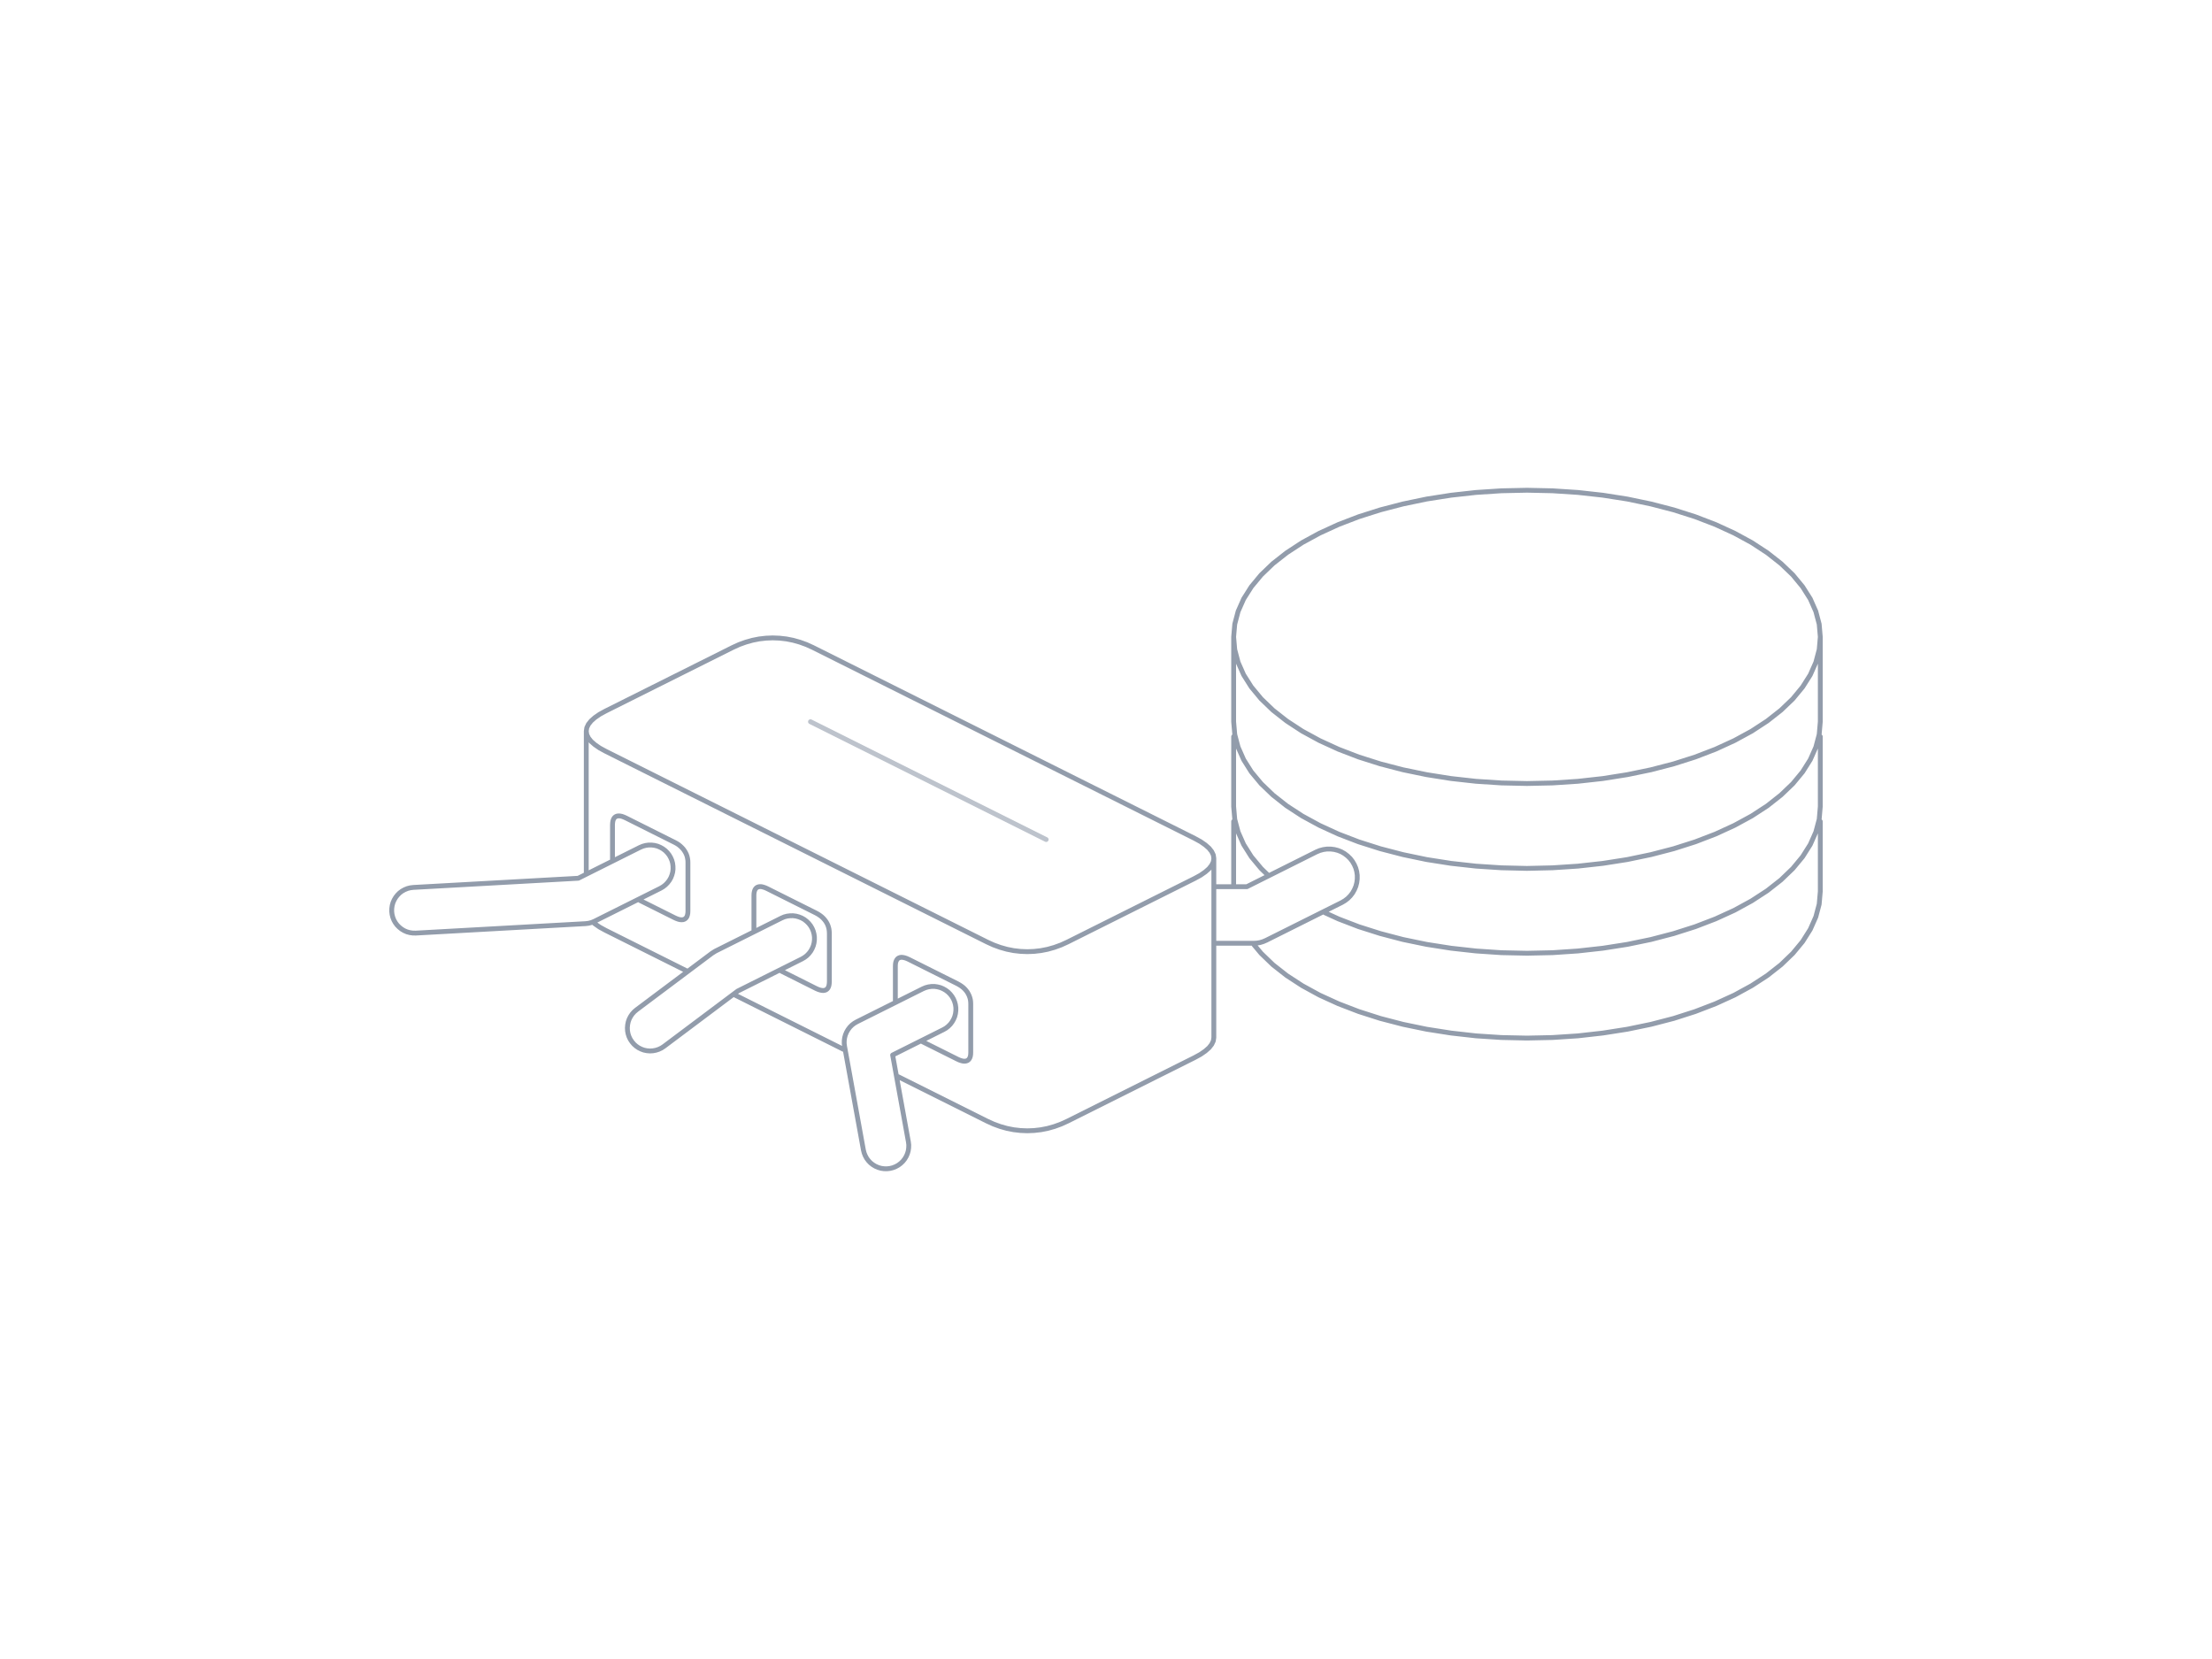
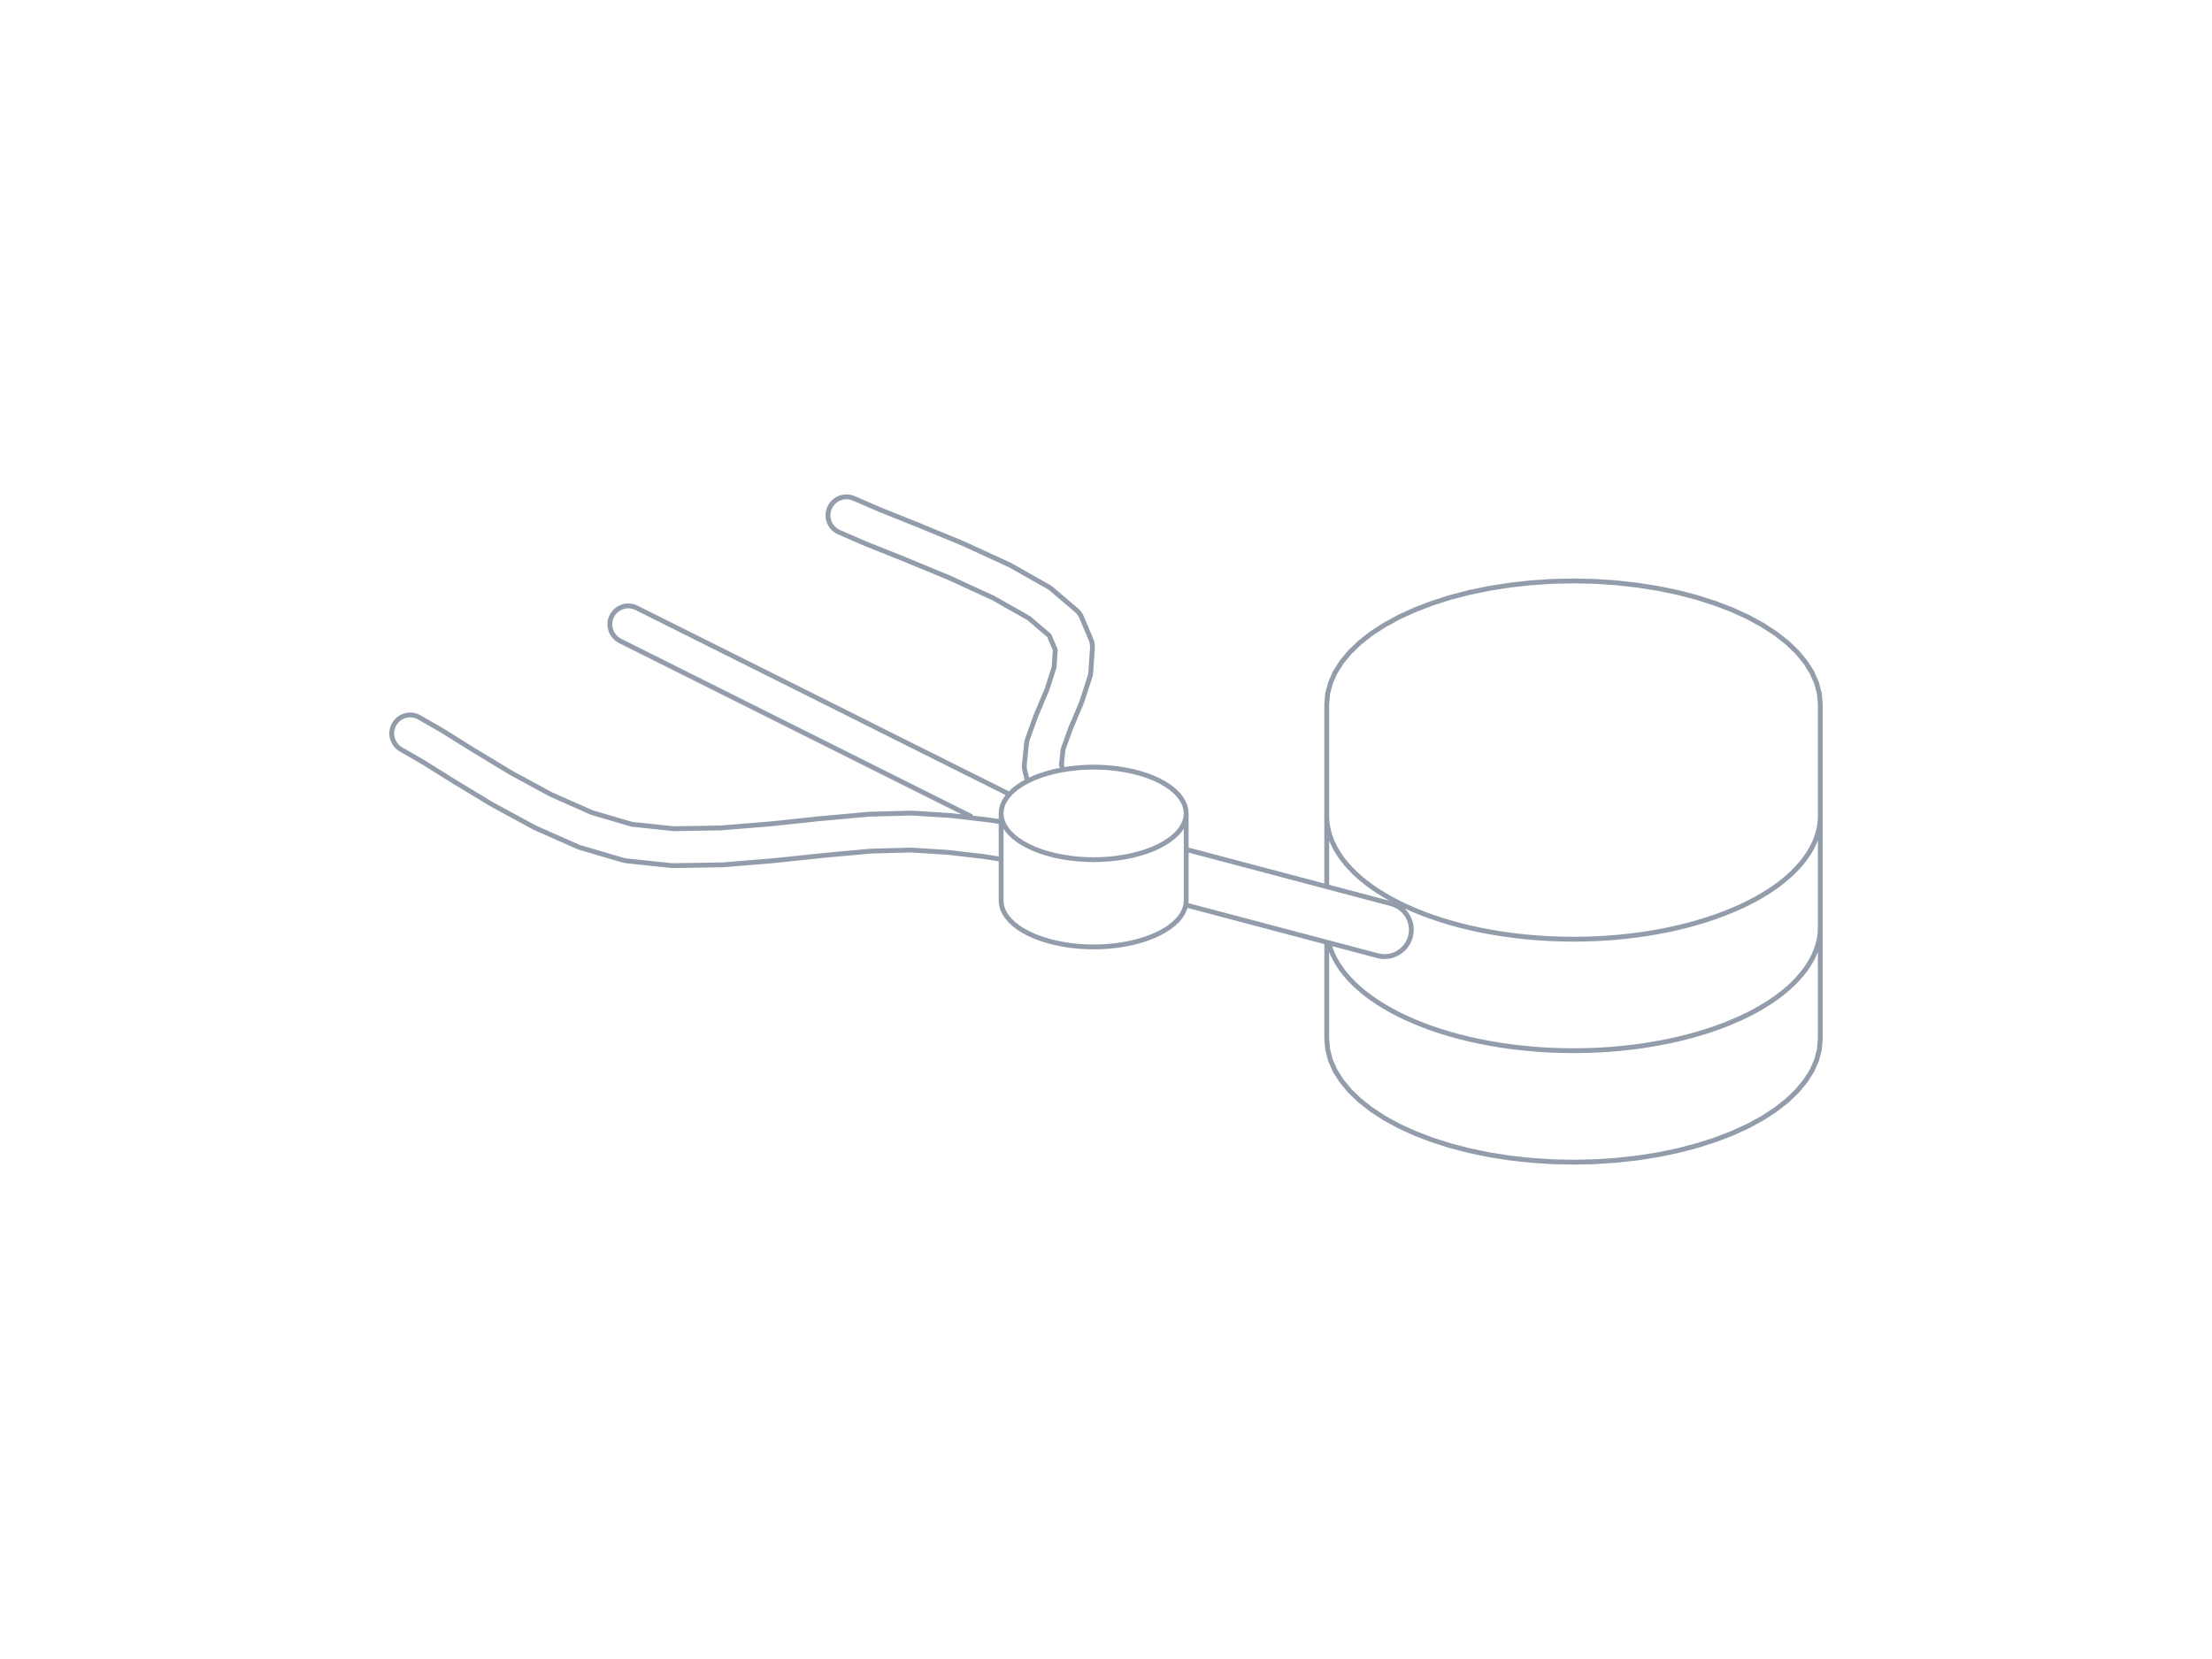
<svg xmlns="http://www.w3.org/2000/svg" viewBox="0 0 480 360" role="img" color="#8792a2" fill="none" stroke="currentColor" stroke-width="1.05" stroke-linecap="round" stroke-linejoin="round">
-   <path vector-effect="non-scaling-stroke" stroke-opacity=".55" d="M175.87,156.61 227.02,182.18" />
-   <path vector-effect="non-scaling-stroke" stroke-opacity=".9" d="M267.70,178.25 267.70,192.06 M272.13,205.04 273.67,206.88 276.23,209.35 279.21,211.69 282.59,213.89 286.34,215.94 290.44,217.81 294.84,219.50 299.53,221.00 304.45,222.28 309.58,223.34 314.88,224.17 320.30,224.78 325.80,225.14 331.35,225.26 336.90,225.14 342.40,224.78 347.82,224.17 353.12,223.34 358.25,222.28 363.18,221.00 367.86,219.50 372.26,217.81 376.36,215.94 380.11,213.89 383.49,211.69 386.47,209.35 389.04,206.88 391.16,204.32 392.83,201.67 394.03,198.96 394.76,196.21 395.00,193.43 395.00,178.25 M267.70,159.84 267.70,175.02 267.94,177.80 268.67,180.55 269.87,183.26 271.54,185.91 273.67,188.47 275.03,189.79 M287.51,198.06 290.44,199.40 294.84,201.09 299.53,202.58 304.45,203.87 309.58,204.93 314.88,205.76 320.30,206.36 325.80,206.73 331.35,206.85 336.90,206.73 342.40,206.36 347.82,205.76 353.12,204.93 358.25,203.87 363.18,202.58 367.86,201.09 372.26,199.40 376.36,197.53 380.11,195.48 383.49,193.28 386.47,190.94 389.04,188.47 391.16,185.91 392.83,183.26 394.03,180.55 394.76,177.80 395.00,175.02 395.00,159.84 M331.35,106.38 325.80,106.50 320.30,106.86 314.88,107.46 309.58,108.29 304.45,109.36 299.53,110.64 294.84,112.13 290.44,113.82 286.34,115.70 282.59,117.74 279.21,119.95 276.23,122.29 273.67,124.75 271.54,127.32 269.87,129.96 268.67,132.67 267.94,135.43 267.70,138.20 267.70,156.61 267.94,159.39 268.67,162.14 269.87,164.85 271.54,167.50 273.67,170.06 276.23,172.52 279.21,174.87 282.59,177.07 286.34,179.11 290.44,180.99 294.84,182.68 299.53,184.17 304.45,185.45 309.58,186.52 314.88,187.35 320.30,187.95 325.80,188.31 331.35,188.44 336.90,188.31 342.40,187.95 347.82,187.35 353.12,186.52 358.25,185.45 363.18,184.17 367.86,182.68 372.26,180.99 376.36,179.11 380.11,177.07 383.49,174.87 386.47,172.52 389.04,170.06 391.16,167.50 392.83,164.85 394.03,162.14 394.76,159.39 395.00,156.61 395.00,138.20 394.76,135.43 394.03,132.67 392.83,129.96 391.16,127.32 389.04,124.75 386.47,122.29 383.49,119.95 380.11,117.74 376.36,115.70 372.26,113.82 367.86,112.13 363.18,110.64 358.25,109.36 353.12,108.29 347.82,107.46 342.40,106.86 336.90,106.50 331.35,106.38 M376.36,160.70 372.26,162.58 367.86,164.27 363.18,165.76 358.25,167.04 353.12,168.10 347.82,168.94 342.40,169.54 336.90,169.90 331.35,170.02 325.80,169.90 320.30,169.54 314.88,168.94 309.58,168.10 304.45,167.04 299.53,165.76 294.84,164.27 290.44,162.58 286.34,160.70 282.59,158.66 279.21,156.45 276.23,154.11 273.67,151.65 271.54,149.08 269.87,146.44 268.67,143.73 267.94,140.97 267.70,138.20 267.94,135.43 268.67,132.67 269.87,129.96 271.54,127.32 273.67,124.75 276.23,122.29 279.21,119.95 282.59,117.74 286.34,115.70 290.44,113.82 294.84,112.13 299.53,110.64 304.45,109.36 309.58,108.29 314.88,107.46 320.30,106.86 325.80,106.50 331.35,106.38 336.90,106.50 342.40,106.86 347.82,107.46 353.12,108.29 358.25,109.36 363.18,110.64 367.86,112.13 372.26,113.82 376.36,115.70 380.11,117.74 383.49,119.95 386.47,122.29 389.04,124.75 391.16,127.32 392.83,129.96 394.03,132.67 394.76,135.43 395.00,138.20 394.76,140.97 394.03,143.73 392.83,146.44 391.16,149.08 389.04,151.65 386.47,154.11 383.49,156.45 380.11,158.66 376.36,160.70 M270.57,192.41 263.75,192.41 M263.75,204.69 272.02,204.69 272.73,204.65 273.44,204.53 274.12,204.32 274.77,204.04 291.14,195.86 291.83,195.45 292.47,194.96 293.03,194.39 293.52,193.75 293.91,193.05 294.22,192.31 294.42,191.53 294.52,190.73 294.52,189.93 294.41,189.13 294.20,188.36 293.88,187.62 293.48,186.93 292.99,186.29 292.41,185.73 291.77,185.24 291.08,184.84 290.33,184.54 289.56,184.34 288.76,184.24 287.96,184.24 287.16,184.35 286.38,184.56 285.64,184.87 270.57,192.41 M167.69,138.42 166.21,138.48 164.73,138.65 163.27,138.94 161.82,139.35 160.38,139.87 158.98,140.51 131.40,154.30 130.12,155.00 129.08,155.72 128.26,156.45 127.68,157.18 127.33,157.92 127.22,158.66 127.22,189.32 M128.92,200.33 129.08,200.46 130.12,201.18 131.40,201.88 148.88,210.62 M159.50,215.93 183.03,227.70 M194.90,233.64 214.21,243.29 215.62,243.93 217.05,244.45 218.50,244.86 219.97,245.15 221.45,245.32 222.93,245.38 224.41,245.32 225.88,245.15 227.35,244.86 228.80,244.45 230.23,243.93 231.64,243.29 259.22,229.50 260.50,228.80 261.54,228.08 262.36,227.36 262.94,226.62 263.29,225.88 263.40,225.14 263.40,186.27 263.29,185.53 262.94,184.80 262.36,184.06 261.54,183.34 260.50,182.62 259.22,181.92 176.41,140.51 175.00,139.87 173.57,139.35 172.11,138.94 170.65,138.65 169.17,138.48 167.69,138.42 M263.40,186.27 263.29,187.02 262.94,187.75 262.36,188.49 261.54,189.21 260.50,189.93 259.22,190.63 231.64,204.42 230.23,205.06 228.80,205.58 227.35,205.99 225.88,206.28 224.41,206.45 222.93,206.51 221.45,206.45 219.97,206.28 218.50,205.99 217.05,205.58 215.62,205.06 214.21,204.42 131.40,163.01 130.12,162.31 129.08,161.59 128.26,160.87 127.68,160.14 127.33,159.40 127.22,158.66 M146.37,199.14 146.82,199.34 147.24,199.49 147.61,199.57 147.95,199.59 148.26,199.56 148.52,199.46 148.75,199.31 148.94,199.10 149.09,198.83 149.19,198.51 149.26,198.13 149.28,197.69 149.28,187.13 149.26,186.68 149.19,186.23 149.09,185.80 148.94,185.38 148.75,184.99 148.52,184.61 148.26,184.25 147.95,183.91 147.61,183.59 147.24,183.29 146.82,183.02 146.37,182.78 135.82,177.50 135.37,177.30 134.96,177.15 134.58,177.07 134.24,177.05 133.94,177.08 133.67,177.18 133.44,177.33 133.25,177.54 133.11,177.81 133.00,178.13 132.94,178.51 132.91,178.95 132.91,186.47 M138.85,195.38 146.37,199.14 M125.48,190.58 89.68,192.57 89.03,192.65 88.41,192.81 87.80,193.06 87.24,193.37 86.72,193.76 86.26,194.22 85.86,194.73 85.53,195.29 85.27,195.89 85.10,196.51 85.01,197.15 85.00,197.80 85.08,198.45 85.24,199.07 85.48,199.68 85.80,200.24 86.19,200.76 86.65,201.22 87.16,201.62 87.71,201.95 88.31,202.21 88.94,202.38 89.58,202.47 90.23,202.48 127.05,200.43 127.72,200.35 128.37,200.18 128.99,199.92 143.32,192.76 143.88,192.43 144.39,192.03 144.84,191.57 145.24,191.05 145.56,190.49 145.80,189.89 145.97,189.26 146.05,188.62 146.04,187.97 145.96,187.33 145.79,186.70 145.53,186.10 145.21,185.54 144.81,185.03 144.35,184.57 143.83,184.18 143.27,183.86 142.67,183.61 142.04,183.45 141.39,183.37 140.75,183.37 140.10,183.46 139.48,183.63 138.88,183.88 125.48,190.58 M177.06,214.49 177.51,214.69 177.92,214.83 178.30,214.91 178.64,214.94 178.94,214.90 179.21,214.81 179.44,214.65 179.63,214.44 179.77,214.18 179.88,213.85 179.94,213.47 179.97,213.03 179.97,202.48 179.94,202.02 179.88,201.57 179.77,201.14 179.63,200.73 179.44,200.33 179.21,199.95 178.94,199.59 178.64,199.25 178.30,198.93 177.92,198.64 177.51,198.37 177.06,198.12 166.50,192.84 166.06,192.64 165.64,192.50 165.27,192.41 164.93,192.39 164.62,192.43 164.36,192.52 164.13,192.67 163.94,192.88 163.79,193.15 163.69,193.48 163.62,193.86 163.60,194.29 163.60,201.82 M169.54,210.72 177.06,214.49 M155.24,206.39 154.49,206.86 138.12,219.13 137.63,219.55 137.19,220.04 136.83,220.57 136.53,221.15 136.32,221.76 136.19,222.40 136.14,223.04 136.17,223.69 136.29,224.33 136.49,224.95 136.77,225.53 137.13,226.07 137.55,226.57 138.03,227.00 138.57,227.37 139.15,227.66 139.76,227.88 140.40,228.01 141.04,228.06 141.69,228.02 142.33,227.90 142.94,227.70 143.53,227.42 144.07,227.07 160.08,215.06 174.00,208.10 174.56,207.77 175.07,207.38 175.53,206.91 175.92,206.40 176.24,205.83 176.49,205.23 176.65,204.60 176.73,203.96 176.73,203.31 176.64,202.67 176.47,202.04 176.22,201.45 175.89,200.88 175.49,200.37 175.03,199.92 174.52,199.52 173.95,199.20 173.35,198.96 172.72,198.79 172.08,198.71 171.43,198.72 170.79,198.80 170.16,198.97 169.56,199.23 155.24,206.39 M207.75,229.83 208.19,230.03 208.61,230.17 208.99,230.26 209.33,230.28 209.63,230.24 209.90,230.15 210.12,230.00 210.31,229.79 210.46,229.52 210.57,229.19 210.63,228.81 210.65,228.38 210.65,217.82 210.63,217.36 210.57,216.92 210.46,216.49 210.31,216.07 210.12,215.67 209.90,215.29 209.63,214.93 209.33,214.59 208.99,214.27 208.61,213.98 208.19,213.71 207.75,213.46 197.19,208.18 196.74,207.98 196.33,207.84 195.95,207.76 195.61,207.73 195.31,207.77 195.04,207.87 194.81,208.02 194.63,208.23 194.48,208.50 194.37,208.82 194.31,209.20 194.29,209.64 194.29,217.16 M200.22,226.07 207.75,229.83 M185.93,221.73 185.38,222.05 184.87,222.44 184.42,222.89 184.03,223.40 183.71,223.95 183.46,224.54 183.29,225.15 183.20,225.78 183.19,226.42 183.27,227.05 187.36,249.56 187.52,250.19 187.76,250.79 188.07,251.36 188.46,251.88 188.91,252.35 189.42,252.75 189.97,253.08 190.57,253.34 191.19,253.52 191.83,253.61 192.48,253.62 193.13,253.55 193.76,253.39 194.36,253.15 194.93,252.84 195.45,252.45 195.92,252.00 196.32,251.49 196.65,250.94 196.91,250.34 197.09,249.72 197.18,249.08 197.20,248.43 197.12,247.78 193.70,228.94 204.69,223.44 205.25,223.12 205.76,222.72 206.22,222.26 206.61,221.74 206.93,221.18 207.18,220.58 207.34,219.95 207.42,219.30 207.42,218.66 207.33,218.01 207.16,217.39 206.91,216.79 206.58,216.23 206.18,215.72 205.72,215.26 205.20,214.87 204.64,214.55 204.04,214.30 203.41,214.14 202.77,214.05 202.12,214.06 201.47,214.15 200.85,214.32 200.25,214.57 185.93,221.73" />
+   <path vector-effect="non-scaling-stroke" stroke-opacity=".9" d="M341.45,126.06 336.78,126.16 332.15,126.47 327.59,126.98 323.13,127.68 318.82,128.57 314.67,129.65 310.73,130.91 307.03,132.33 303.58,133.91 300.43,135.63 297.58,137.48 295.07,139.45 292.92,141.52 291.13,143.68 289.72,145.91 288.71,148.19 288.10,150.50 287.90,152.84 287.90,192.04 M287.90,204.83 287.90,225.42 288.10,227.75 288.71,230.06 289.72,232.35 291.13,234.57 292.92,236.73 295.07,238.80 297.58,240.77 300.43,242.63 303.58,244.35 307.03,245.93 310.73,247.35 314.67,248.60 318.82,249.68 323.13,250.58 327.59,251.28 332.15,251.78 336.78,252.09 341.45,252.19 346.12,252.09 350.75,251.78 355.31,251.28 359.76,250.58 364.08,249.68 368.22,248.60 372.16,247.35 375.87,245.93 379.32,244.35 382.47,242.63 385.32,240.77 387.83,238.80 389.98,236.73 391.77,234.57 393.18,232.35 394.19,230.06 394.80,227.75 395.00,225.42 395.00,152.84 394.80,150.50 394.19,148.19 393.18,145.91 391.77,143.68 389.98,141.52 387.83,139.45 385.32,137.48 382.47,135.63 379.32,133.91 375.87,132.33 372.16,130.91 368.22,129.65 364.08,128.57 359.76,127.68 355.31,126.98 350.75,126.47 346.12,126.16 341.45,126.06 M395.00,201.22 394.95,202.39 394.80,203.56 394.54,204.72 394.19,205.87 393.73,207.02 393.18,208.15 392.52,209.27 391.77,210.38 390.92,211.47 389.98,212.54 388.95,213.59 387.83,214.61 386.61,215.61 385.32,216.58 383.93,217.52 382.47,218.43 380.93,219.31 379.32,220.16 377.63,220.96 375.87,221.73 374.05,222.47 372.16,223.16 370.22,223.81 368.22,224.41 366.18,224.97 364.08,225.49 361.94,225.96 359.76,226.38 357.55,226.76 355.31,227.09 353.04,227.36 350.75,227.59 348.44,227.77 346.12,227.90 343.79,227.97 341.45,228.00 339.11,227.97 336.78,227.90 334.46,227.77 332.15,227.59 329.86,227.36 327.59,227.09 325.35,226.76 323.13,226.38 320.96,225.96 318.82,225.49 316.72,224.97 314.67,224.41 312.68,223.81 310.73,223.16 308.85,222.47 307.03,221.73 305.27,220.96 303.58,220.16 301.97,219.31 300.43,218.43 298.96,217.52 297.58,216.58 296.28,215.61 295.07,214.61 293.95,213.59 292.92,212.54 291.97,211.47 291.13,210.38 290.38,209.27 289.72,208.15 289.17,207.02 288.71,205.87 288.43,204.97 M395.00,177.03 394.95,178.20 394.80,179.36 394.54,180.53 394.19,181.68 393.73,182.83 393.18,183.96 392.52,185.08 391.77,186.19 390.92,187.28 389.98,188.35 388.95,189.39 387.83,190.42 386.61,191.42 385.32,192.39 383.93,193.33 382.47,194.24 380.93,195.12 379.32,195.96 377.63,196.77 375.87,197.54 374.05,198.27 372.16,198.96 370.22,199.61 368.22,200.22 366.18,200.78 364.08,201.30 361.94,201.77 359.76,202.19 357.55,202.57 355.31,202.89 353.04,203.17 350.75,203.40 348.44,203.58 346.12,203.70 343.79,203.78 341.45,203.81 339.11,203.78 336.78,203.70 334.46,203.58 332.15,203.40 329.86,203.17 327.59,202.89 325.35,202.57 323.13,202.19 320.96,201.77 318.82,201.30 316.72,200.78 314.67,200.22 312.68,199.61 310.73,198.96 308.85,198.27 307.03,197.54 305.27,196.77 303.58,195.96 301.97,195.12 300.43,194.24 298.96,193.33 297.58,192.39 296.28,191.42 295.07,190.42 293.95,189.39 292.92,188.35 291.97,187.28 291.13,186.19 290.38,185.08 289.72,183.96 289.17,182.83 288.71,181.68 288.36,180.53 288.10,179.36 287.95,178.20 287.90,177.03 M298.94,207.38 299.68,207.53 300.45,207.58 301.21,207.53 301.95,207.38 302.67,207.13 303.36,206.79 303.99,206.36 304.56,205.86 305.06,205.28 305.49,204.65 305.82,203.96 306.06,203.24 306.21,202.49 306.26,201.73 306.21,200.97 306.05,200.22 305.81,199.50 305.47,198.82 305.04,198.19 304.54,197.61 303.96,197.11 303.33,196.69 302.64,196.36 301.92,196.11 257.75,184.42 M257.65,196.46 298.94,207.38 M187.83,117.99 187.94,118.03 196.36,121.40 206.03,125.40 215.51,129.76 223.27,134.15 227.68,137.92 228.99,141.01 228.73,144.86 227.15,149.71 224.92,154.99 224.84,155.18 222.98,160.31 222.85,160.78 222.77,161.26 222.29,165.83 222.27,166.30 222.30,166.77 222.39,167.24 222.87,169.14 M230.52,166.70 230.33,165.96 230.69,162.58 232.34,158.01 234.60,152.67 234.72,152.36 236.51,146.87 236.64,146.38 236.70,145.88 237.05,140.59 237.05,140.13 237.00,139.66 236.90,139.21 236.74,138.77 234.70,133.93 234.49,133.51 234.24,133.12 233.94,132.76 233.61,132.43 228.18,127.81 227.55,127.36 219.30,122.70 219.01,122.55 209.31,118.09 209.17,118.02 199.41,113.99 199.36,113.97 190.97,110.61 185.27,108.14 184.77,107.96 184.26,107.85 183.74,107.81 183.21,107.84 182.70,107.93 182.20,108.09 181.73,108.31 181.29,108.60 180.89,108.94 180.53,109.33 180.24,109.76 180.00,110.22 179.82,110.72 179.71,111.23 179.67,111.75 179.69,112.28 179.79,112.79 179.95,113.29 180.17,113.76 180.45,114.20 180.79,114.60 181.18,114.96 181.61,115.25 182.08,115.49 187.83,117.99 M165.75,154.67 174.54,159.06 181.88,162.73 187.75,165.67 192.87,168.23 201.75,172.67 205.95,174.77 210.28,176.93 210.64,177.11 M218.72,172.19 218.55,172.11 213.87,169.76 209.53,167.60 205.33,165.50 196.45,161.06 191.33,158.50 185.47,155.56 178.12,151.89 169.34,147.50 138.13,131.90 137.65,131.69 137.14,131.56 136.62,131.49 136.10,131.48 135.58,131.55 135.07,131.68 134.59,131.88 134.13,132.14 133.71,132.46 133.34,132.82 133.02,133.24 132.76,133.69 132.55,134.17 132.41,134.68 132.34,135.20 132.34,135.72 132.41,136.24 132.54,136.75 132.74,137.24 133.00,137.69 133.31,138.11 133.68,138.48 134.10,138.80 134.55,139.07 165.75,154.67 M91.93,165.46 98.63,169.65 98.68,169.68 106.76,174.56 106.92,174.65 115.85,179.50 116.14,179.64 125.46,183.77 125.96,183.95 135.21,186.66 135.92,186.80 145.61,187.82 146.10,187.84 156.68,187.67 156.94,187.66 167.93,186.76 168.02,186.75 178.86,185.61 188.97,184.69 197.80,184.46 205.82,184.97 213.57,185.88 216.89,186.40 M216.89,178.29 214.74,177.95 214.59,177.93 206.65,177.00 206.44,176.98 198.13,176.45 197.77,176.44 188.63,176.68 188.37,176.70 178.11,177.63 178.05,177.63 167.23,178.78 156.42,179.66 146.21,179.83 137.12,178.87 128.46,176.33 119.53,172.38 110.82,167.65 102.85,162.83 96.12,158.63 96.00,158.55 91.01,155.68 90.54,155.45 90.04,155.28 89.53,155.18 89.01,155.14 88.48,155.18 87.97,155.28 87.47,155.45 87.00,155.68 86.57,155.97 86.17,156.32 85.83,156.71 85.54,157.15 85.30,157.62 85.14,158.11 85.03,158.63 85.00,159.15 85.03,159.67 85.14,160.19 85.31,160.68 85.54,161.15 85.83,161.59 86.17,161.98 86.57,162.33 87.01,162.62 91.93,165.46 M237.32,166.46 235.57,166.50 233.83,166.62 232.12,166.81 230.45,167.07 228.83,167.40 227.28,167.81 225.80,168.28 224.41,168.81 223.12,169.40 221.93,170.05 220.87,170.75 219.93,171.48 219.12,172.26 218.45,173.07 217.92,173.91 217.54,174.76 217.31,175.63 217.24,176.50 217.24,195.44 217.31,196.31 217.54,197.18 217.92,198.04 218.45,198.87 219.12,199.68 219.93,200.46 220.87,201.20 221.93,201.89 223.12,202.54 224.41,203.13 225.80,203.66 227.28,204.13 228.83,204.54 230.45,204.87 232.12,205.14 233.83,205.33 235.57,205.44 237.32,205.48 239.07,205.44 240.80,205.33 242.51,205.14 244.19,204.87 245.80,204.54 247.36,204.13 248.84,203.66 250.23,203.13 251.52,202.54 252.70,201.89 253.77,201.20 254.71,200.46 255.52,199.68 256.19,198.87 256.71,198.04 257.09,197.18 257.32,196.31 257.40,195.44 257.40,176.50 257.32,175.63 257.09,174.76 256.71,173.91 256.19,173.07 255.52,172.26 254.71,171.48 253.77,170.75 252.70,170.05 251.52,169.40 250.23,168.81 248.84,168.28 247.36,167.81 245.80,167.40 244.19,167.07 242.51,166.81 240.80,166.62 239.07,166.50 237.32,166.46 M257.40,176.50 257.32,177.38 257.09,178.25 256.71,179.10 256.19,179.94 255.52,180.75 254.71,181.53 253.77,182.26 252.70,182.96 251.52,183.60 250.23,184.20 248.84,184.73 247.36,185.20 245.80,185.60 244.19,185.94 242.51,186.20 240.80,186.39 239.07,186.51 237.32,186.55 235.57,186.51 233.83,186.39 232.12,186.20 230.45,185.94 228.83,185.60 227.28,185.20 225.80,184.73 224.41,184.20 223.12,183.60 221.93,182.96 220.87,182.26 219.93,181.53 219.12,180.75 218.45,179.94 217.92,179.10 217.54,178.25 217.31,177.38 217.24,176.50" />
</svg>
